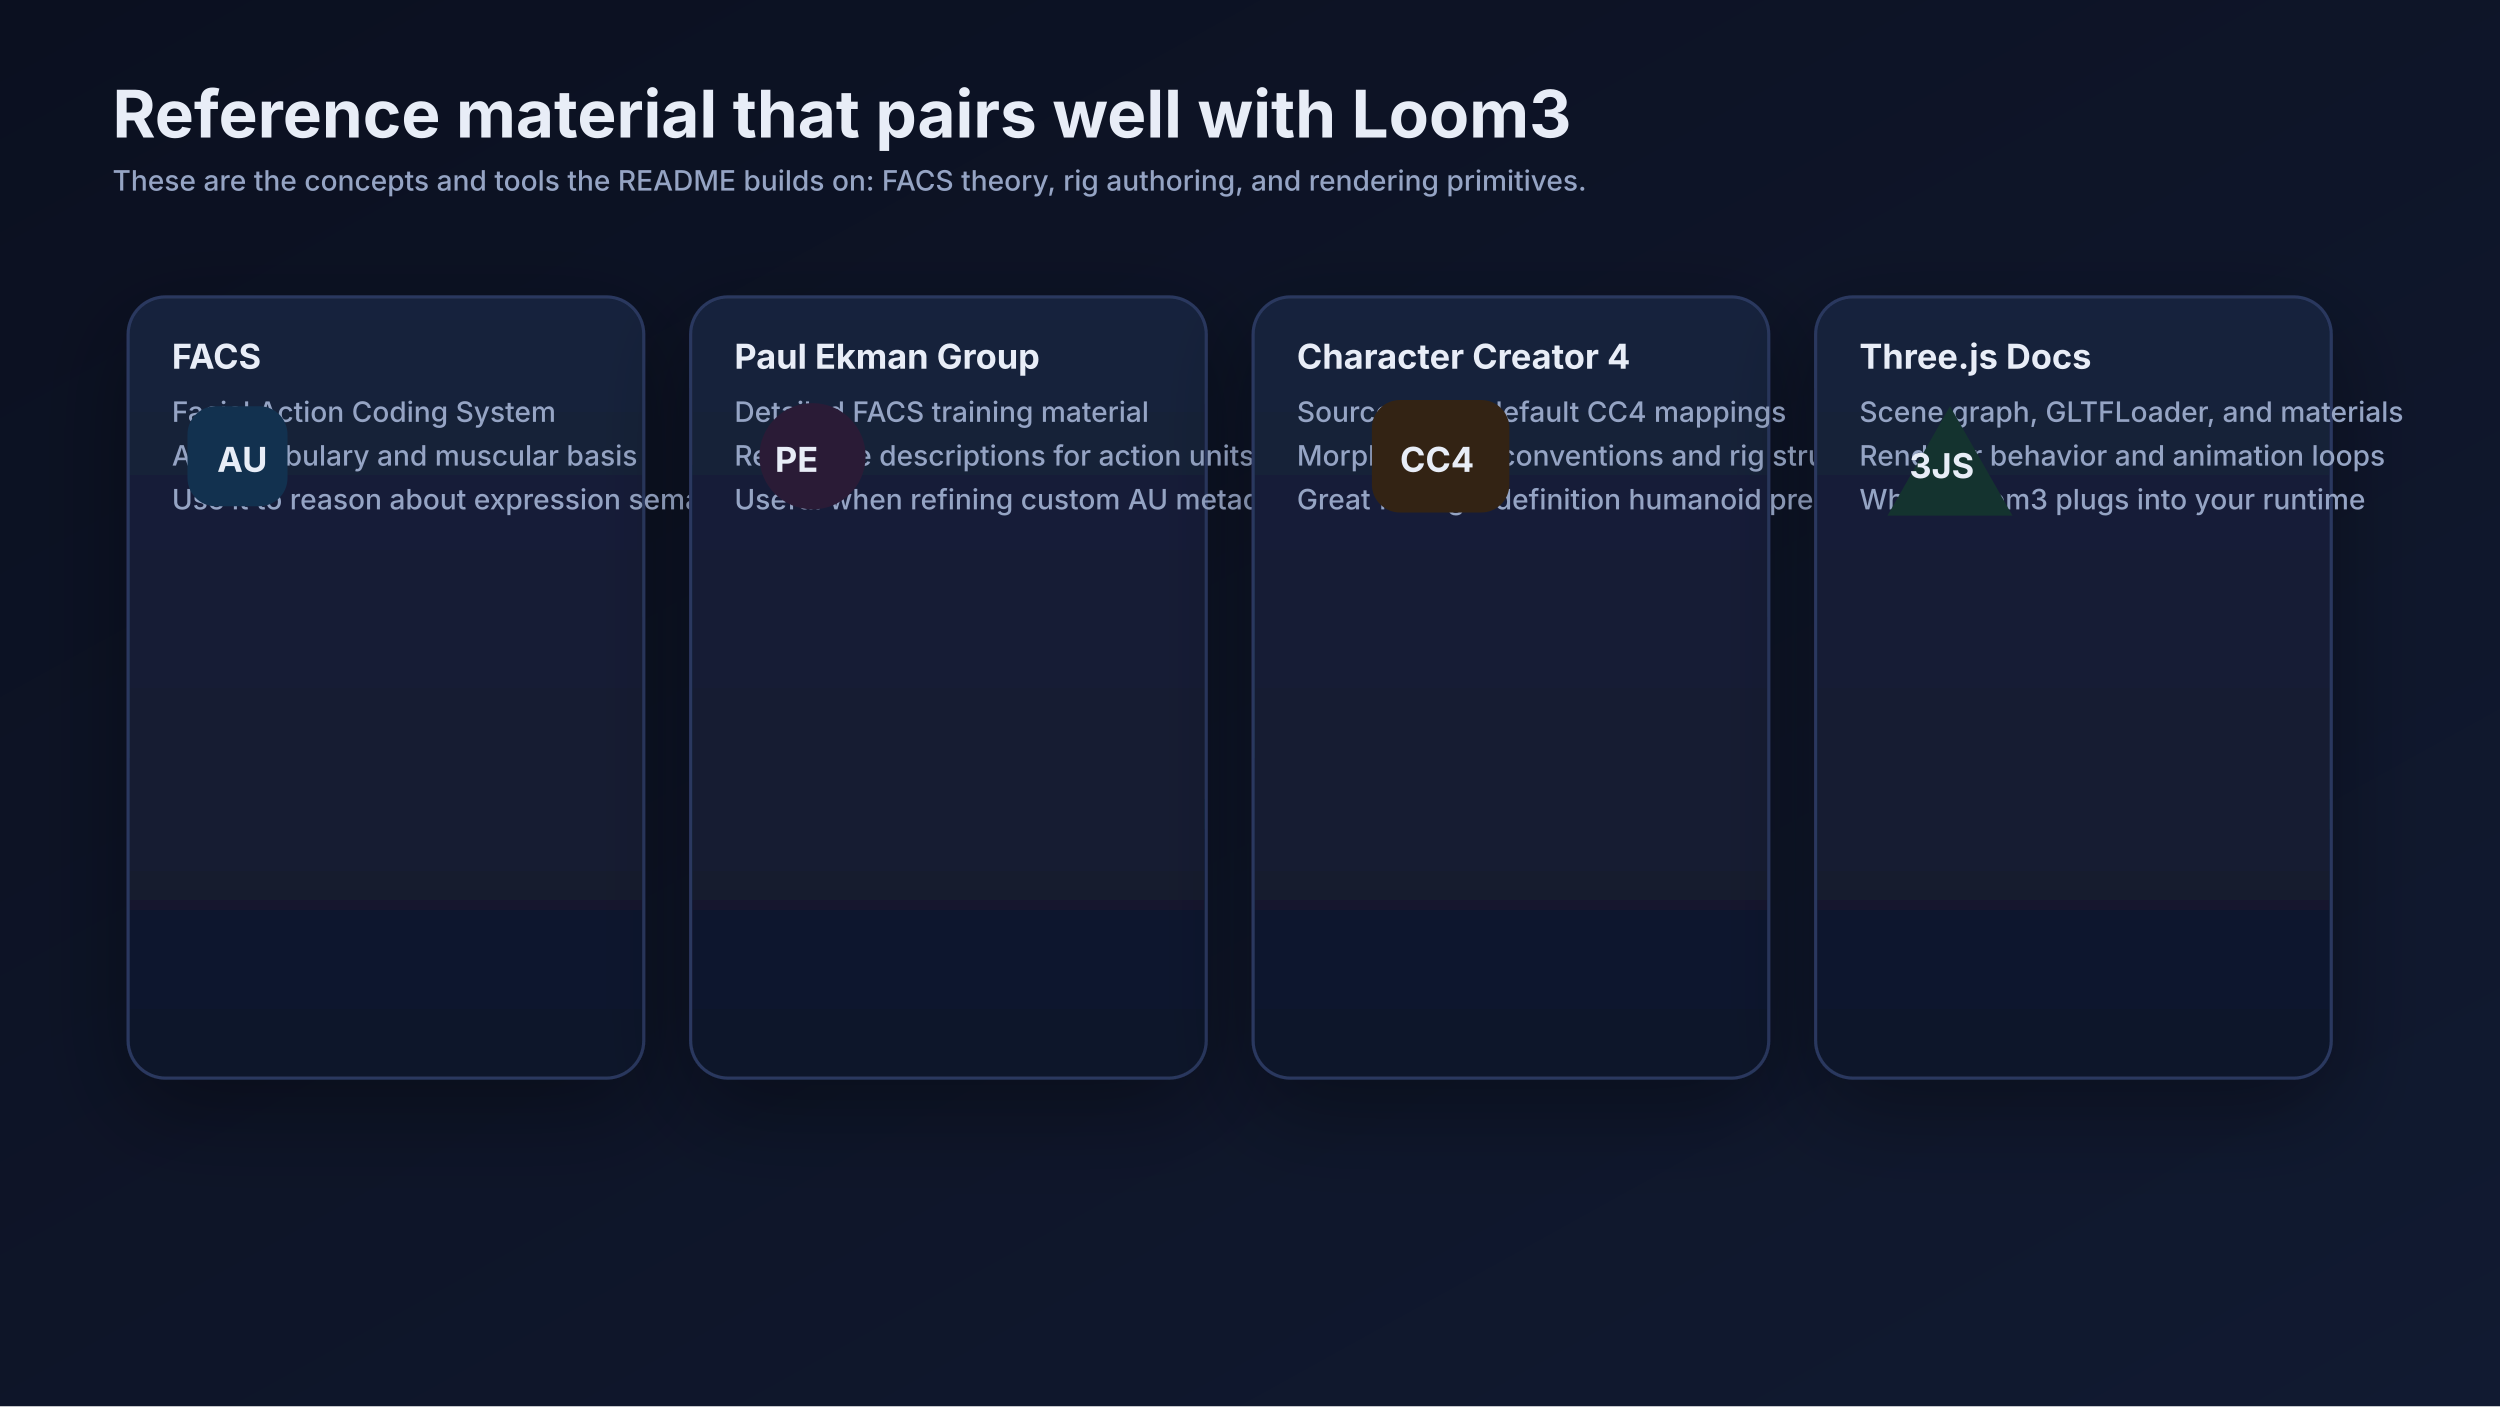
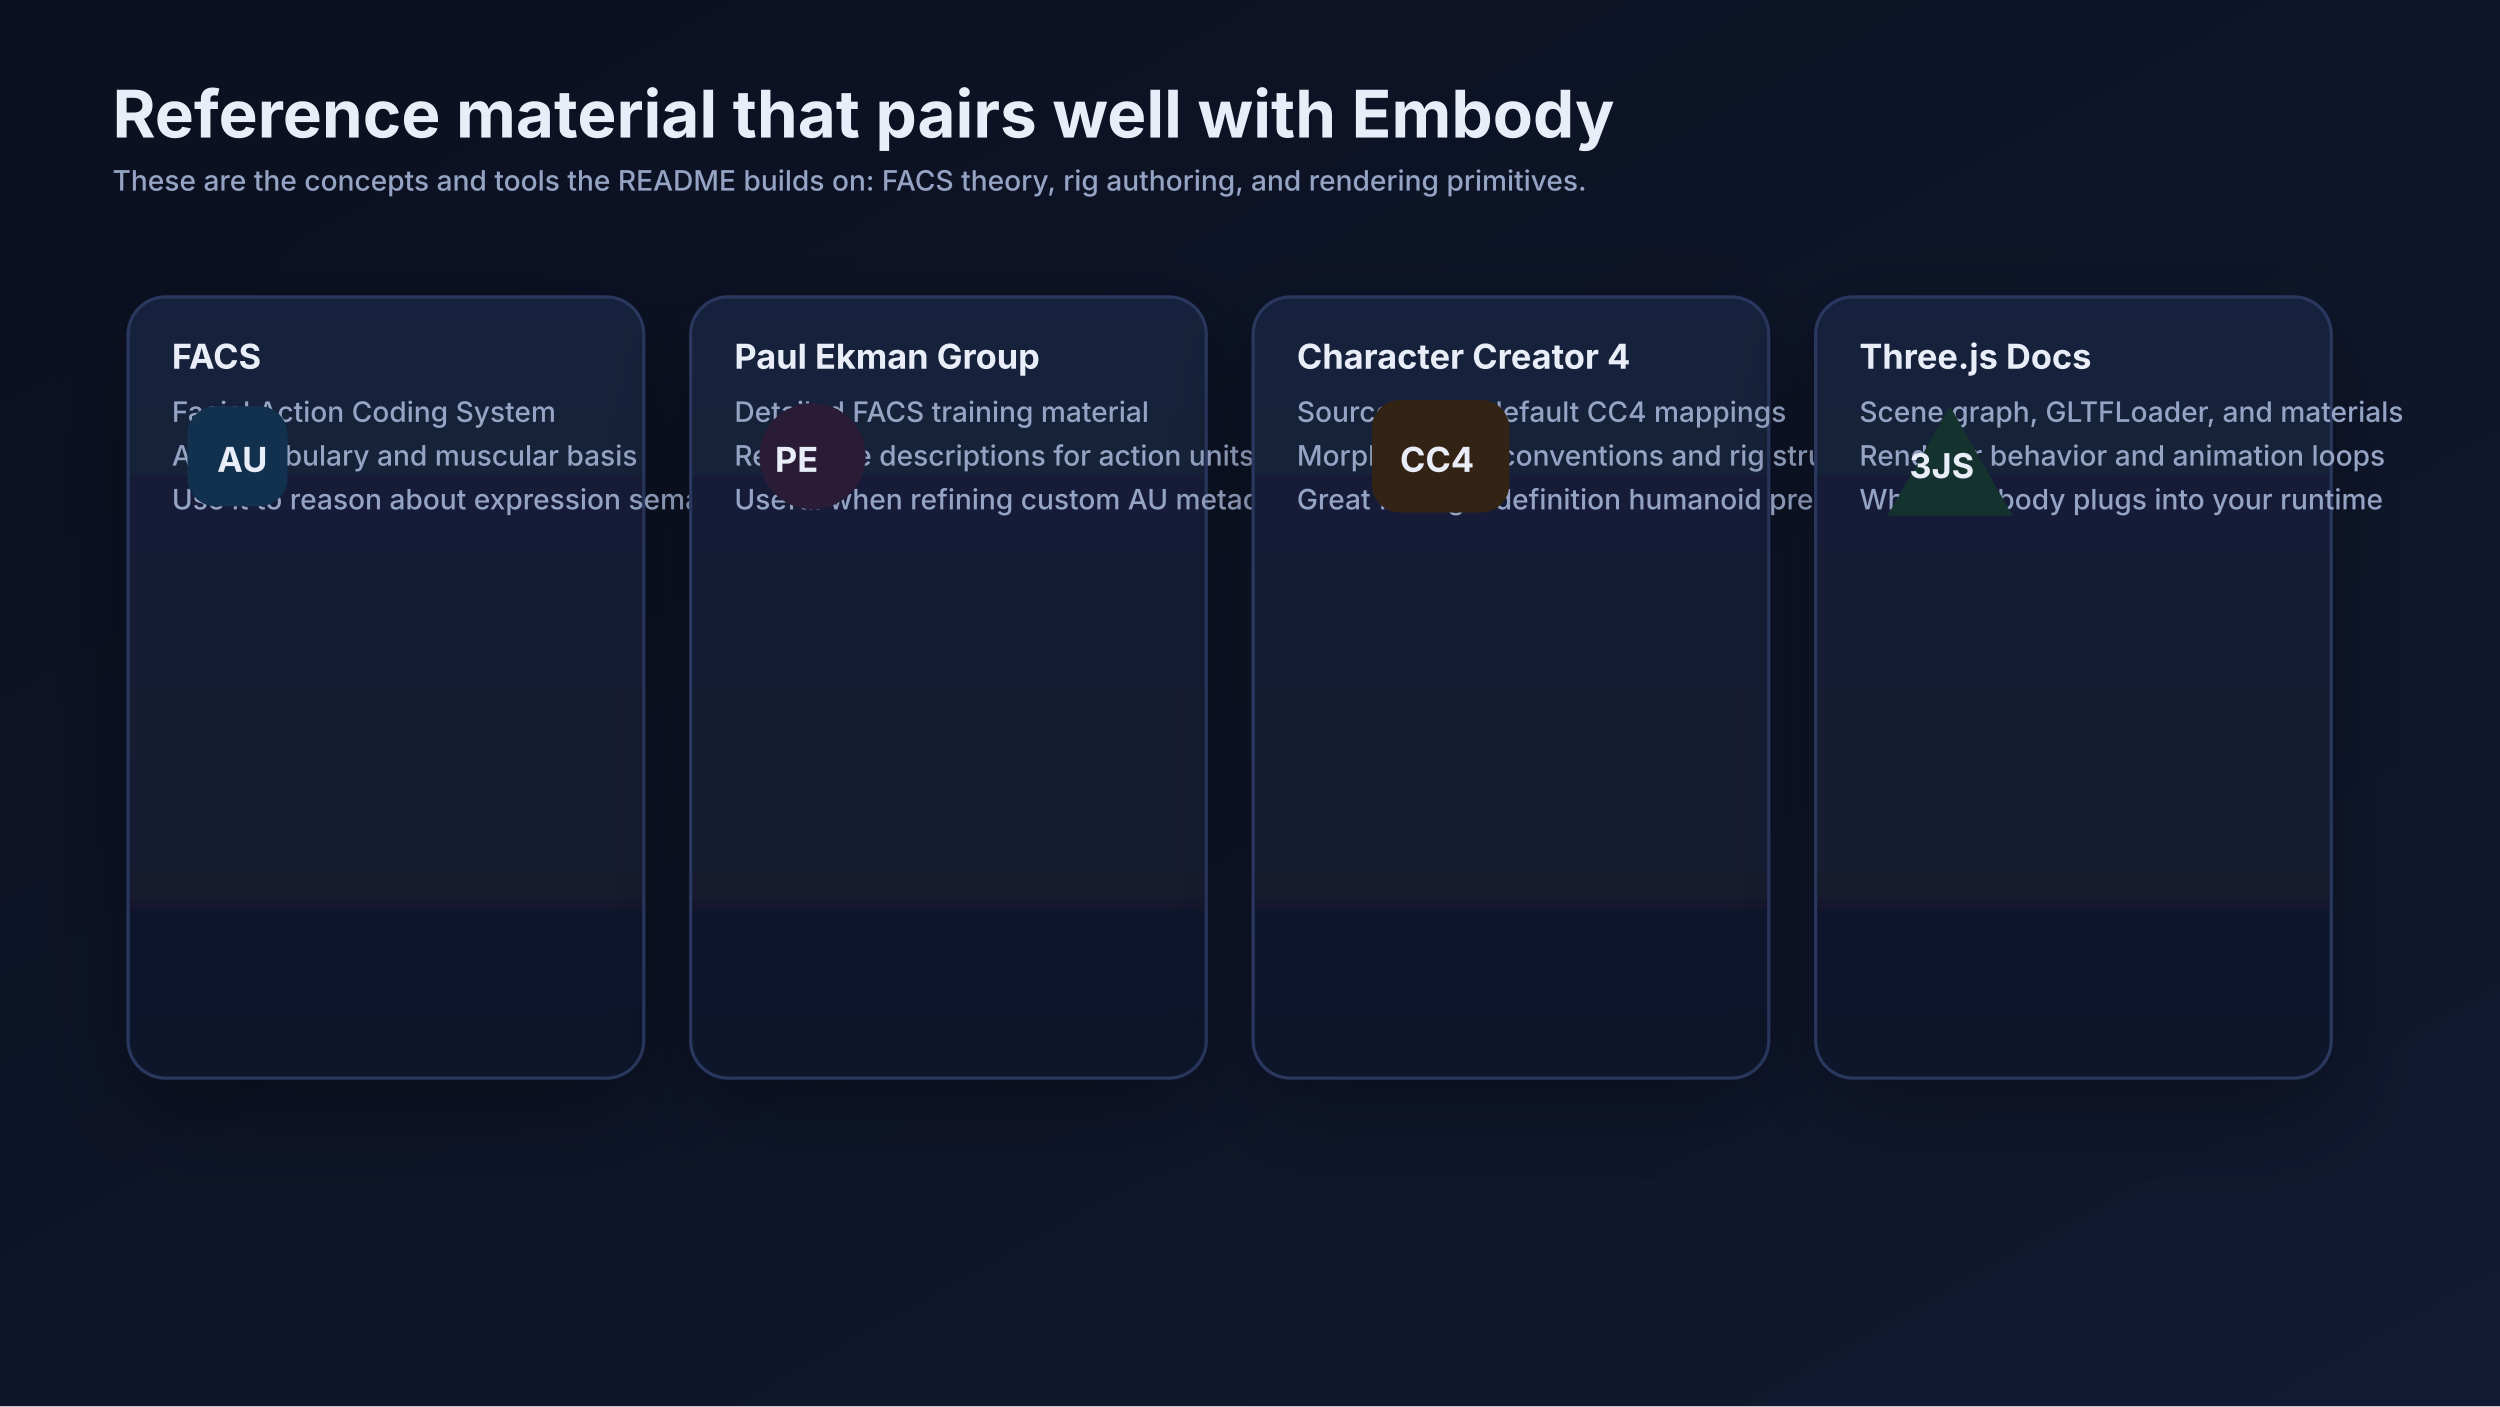
<svg xmlns="http://www.w3.org/2000/svg" width="1600" height="900" viewBox="0 0 1600 900" fill="none">
  <defs>
    <linearGradient id="bgGrad" x1="0" y1="0" x2="1" y2="1">
      <stop offset="0%" stop-color="#0b1020" />
      <stop offset="100%" stop-color="#111a31" />
    </linearGradient>
    <linearGradient id="panelGrad" x1="0" y1="0" x2="0" y2="1">
      <stop offset="0%" stop-color="#17223c" />
      <stop offset="100%" stop-color="#10172b" />
    </linearGradient>
    <filter id="shadow" x="-20%" y="-20%" width="140%" height="140%">
      <feDropShadow dx="0" dy="20" stdDeviation="30" flood-color="#000000" flood-opacity="0.35" />
    </filter>
    <marker id="arrow" markerWidth="14" markerHeight="14" refX="10" refY="6" orient="auto">
      <path d="M0,0 L12,6 L0,12 z" fill="#6dd3ce" />
    </marker>
    <style>
      .title { font: 700 42px -apple-system, BlinkMacSystemFont, 'Segoe UI', sans-serif; fill: #e8edf7; }
      .subtitle { font: 500 18px -apple-system, BlinkMacSystemFont, 'Segoe UI', sans-serif; fill: #95a4c4; }
      .label { font: 700 22px -apple-system, BlinkMacSystemFont, 'Segoe UI', sans-serif; fill: #e8edf7; }
      .body { font: 500 18px -apple-system, BlinkMacSystemFont, 'Segoe UI', sans-serif; fill: #95a4c4; }
      .mono { font: 500 20px 'SF Mono', Menlo, Monaco, Consolas, monospace; fill: #e8edf7; }
      .mono-small { font: 500 16px 'SF Mono', Menlo, Monaco, Consolas, monospace; fill: #e8edf7; }
      .tiny { font: 600 14px 'SF Mono', Menlo, Monaco, Consolas, monospace; fill: #95a4c4; }
      .chip { font: 700 18px -apple-system, BlinkMacSystemFont, 'Segoe UI', sans-serif; fill: #0b1020; }
      .card { fill: url(#panelGrad); stroke: #2a395f; stroke-width: 2; rx: 24; }
    </style>
  </defs>
  <rect width="1600" height="900" fill="url(#bgGrad)" />
-   <text x="72" y="88" class="title">Reference material that pairs well with Loom3</text>
+   <text x="72" y="88" class="title">Reference material that pairs well with Embody</text>
  <text x="72" y="122" class="subtitle">These are the concepts and tools the README builds on: FACS theory, rig authoring, and rendering primitives.</text>
  <rect x="82" y="190" width="330" height="500" rx="24" fill="url(#panelGrad)" stroke="#2a395f" stroke-width="2" filter="url(#shadow)" />
  <text x="110" y="236" class="label">FACS</text>
  <text x="110" y="270" class="body">Facial Action Coding System</text>
  <text x="110" y="298" class="body">AU vocabulary and muscular basis</text>
  <text x="110" y="326" class="body">Use it to reason about expression semantics</text>
  <rect x="442" y="190" width="330" height="500" rx="24" fill="url(#panelGrad)" stroke="#2a395f" stroke-width="2" filter="url(#shadow)" />
  <text x="470" y="236" class="label">Paul Ekman Group</text>
  <text x="470" y="270" class="body">Detailed FACS training material</text>
  <text x="470" y="298" class="body">Reference descriptions for action units</text>
  <text x="470" y="326" class="body">Useful when refining custom AU metadata</text>
  <rect x="802" y="190" width="330" height="500" rx="24" fill="url(#panelGrad)" stroke="#2a395f" stroke-width="2" filter="url(#shadow)" />
  <text x="830" y="236" class="label">Character Creator 4</text>
  <text x="830" y="270" class="body">Source of the default CC4 mappings</text>
  <text x="830" y="298" class="body">Morph naming conventions and rig structure</text>
  <text x="830" y="326" class="body">Great for high-definition humanoid presets</text>
  <rect x="1162" y="190" width="330" height="500" rx="24" fill="url(#panelGrad)" stroke="#2a395f" stroke-width="2" filter="url(#shadow)" />
  <text x="1190" y="236" class="label">Three.js Docs</text>
  <text x="1190" y="270" class="body">Scene graph, GLTFLoader, and materials</text>
  <text x="1190" y="298" class="body">Renderer behavior and animation loops</text>
-   <text x="1190" y="326" class="body">Where Loom3 plugs into your runtime</text>
+   <text x="1190" y="326" class="body">Where Embody plugs into your runtime</text>
  <rect x="120" y="260" width="64" height="64" rx="18" fill="#12314f" />
  <text x="139" y="302" class="label">AU</text>
  <circle cx="520" cy="292" r="34" fill="#2a1b36" />
  <text x="496" y="302" class="label">PE</text>
  <rect x="878" y="256" width="88" height="72" rx="18" fill="#332314" />
  <text x="896" y="302" class="label">CC4</text>
  <path d="M1248 260 L1288 330 L1208 330 z" fill="#14332f" />
  <text x="1222" y="306" class="label">3JS</text>
</svg>
